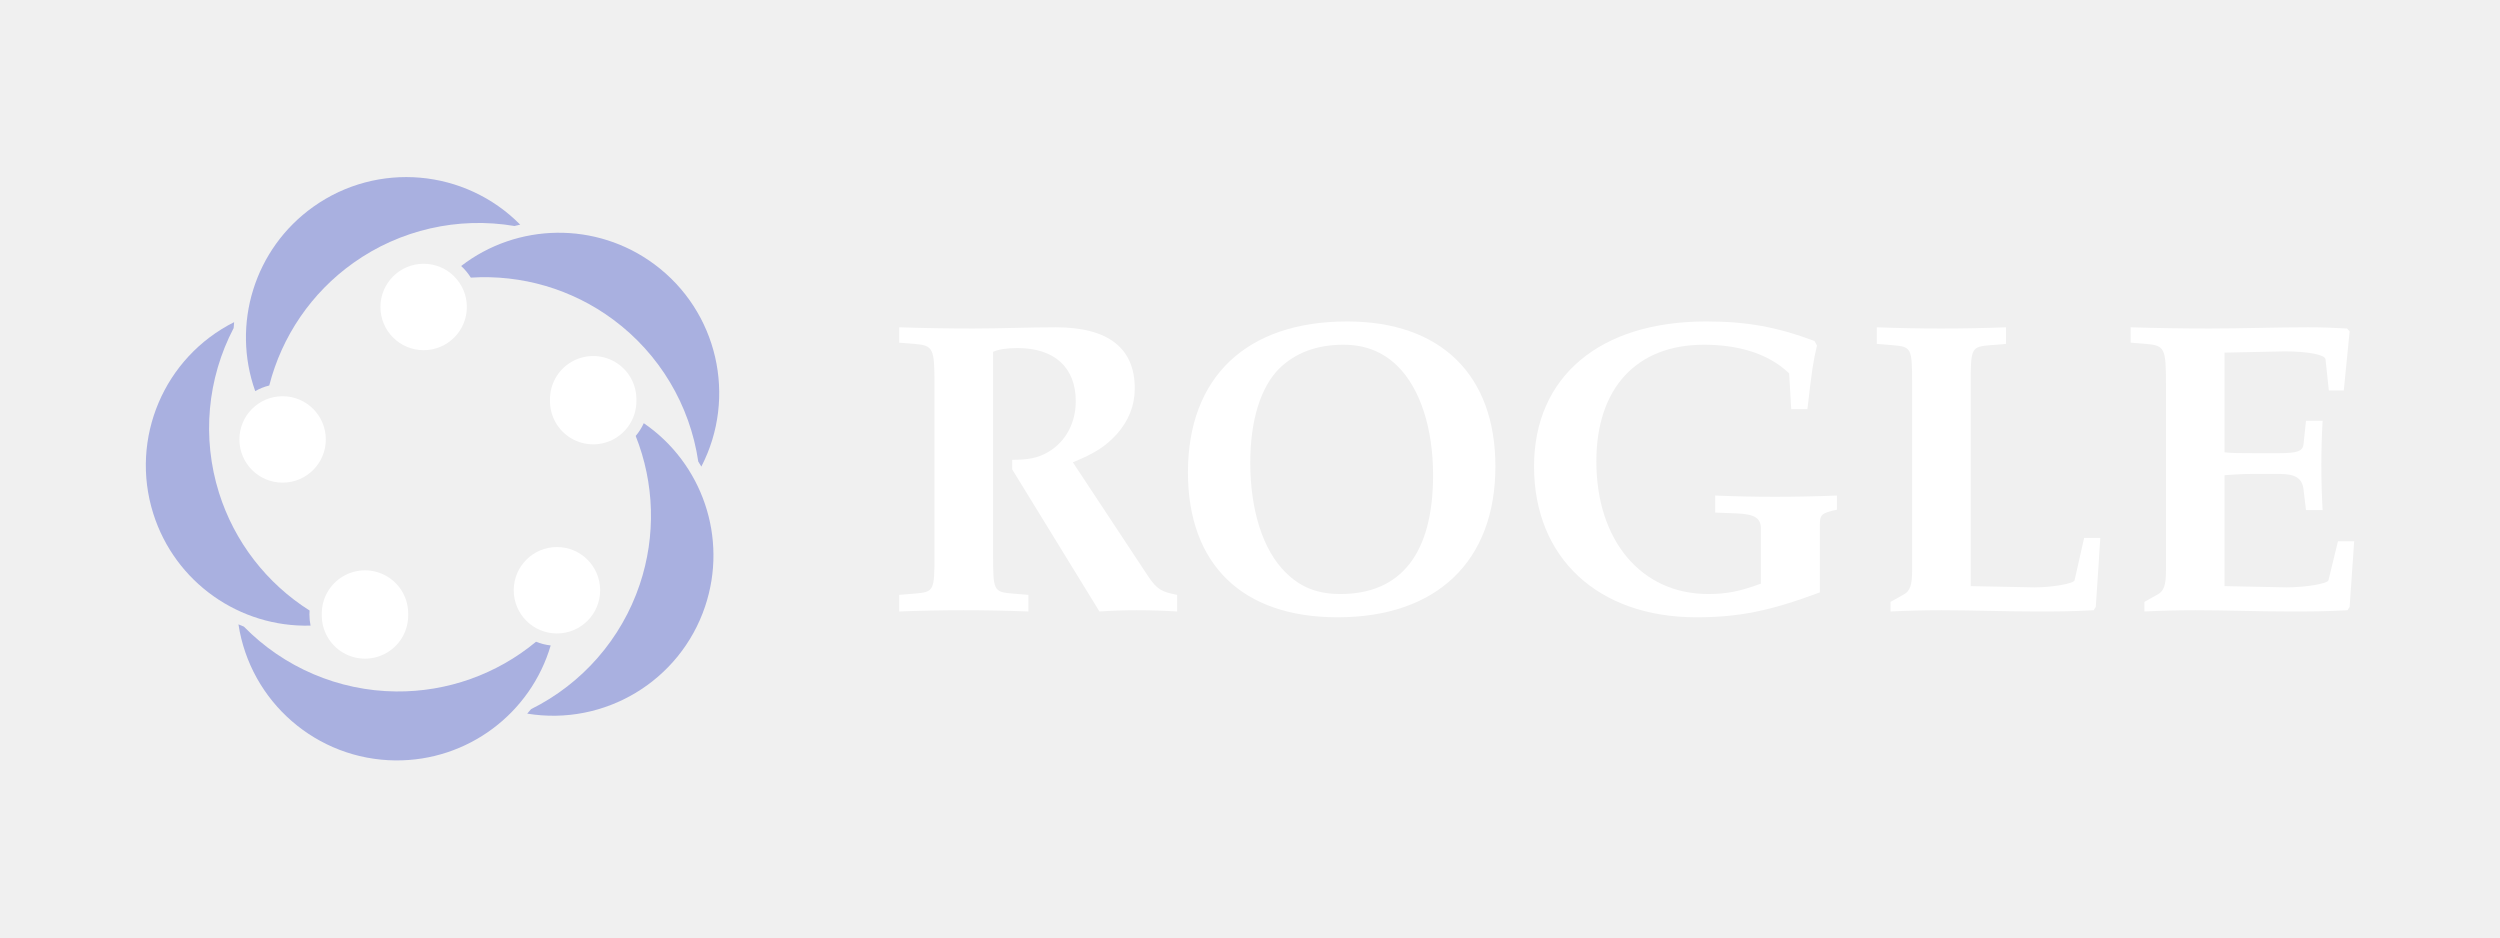
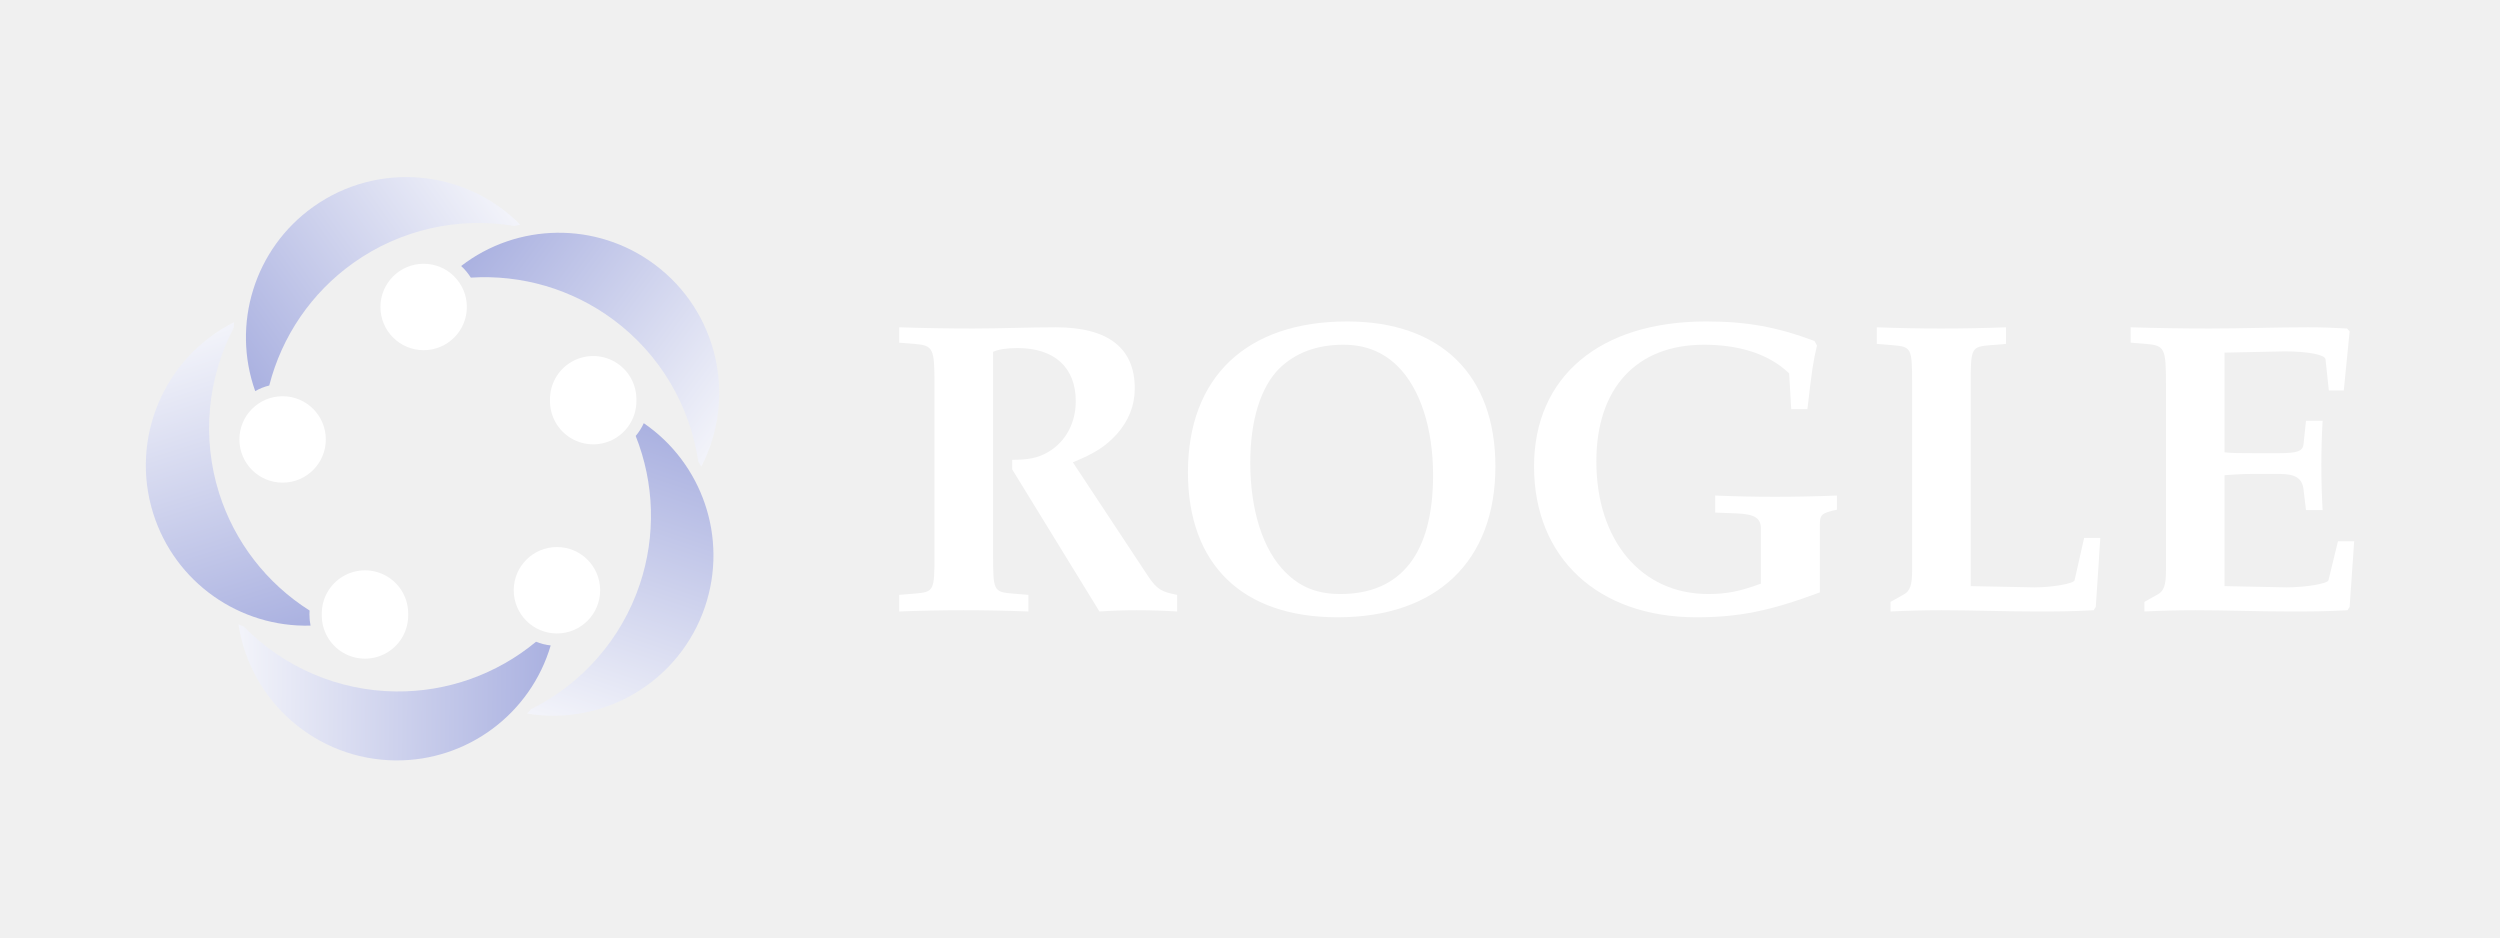
<svg xmlns="http://www.w3.org/2000/svg" width="1200" height="450" viewBox="0 0 1200 450" fill-rule="nonzero" role="img" aria-labelledby="titulo descripcion">
+   <defs>
+     <linearGradient id="i-brazo-1" gradientUnits="userSpaceOnUse" x1="312.64" y1="134.88" x2="435.09" y2="225.73">
+       <stop offset="0" stop-color="#A9B0E0" />
+       <stop offset="1" stop-color="#F3F4FA" />
+     </linearGradient>
+     <linearGradient id="i-brazo-2" gradientUnits="userSpaceOnUse" x1="399.05" y1="197.65" x2="350.48" y2="342.19">
+       <stop offset="0" stop-color="#A9B0E0" />
+       <stop offset="1" stop-color="#F3F4FA" />
+     </linearGradient>
+     <linearGradient id="i-brazo-3" gradientUnits="userSpaceOnUse" x1="366.04" y1="299.23" x2="213.58" y2="297.7">
+       <stop offset="0" stop-color="#A9B0E0" />
+       <stop offset="1" stop-color="#F3F4FA" />
+     </linearGradient>
+     <linearGradient id="i-brazo-4" gradientUnits="userSpaceOnUse" x1="259.24" y1="299.23" x2="213.58" y2="153.75">
+       <stop offset="0" stop-color="#A9B0E0" />
+       <stop offset="1" stop-color="#F3F4FA" />
+     </linearGradient>
+     <linearGradient id="i-brazo-5" gradientUnits="userSpaceOnUse" x1="226.24" y1="197.65" x2="350.48" y2="109.27">
+       <stop offset="0" stop-color="#A9B0E0" />
+       <stop offset="1" stop-color="#F3F4FA" />
+     </linearGradient>
+   </defs>
  <g id="isotipo" transform="translate(-99.39 0.00)">
-     <path id="brazo-1" fill="#A9B0E0" d="M320.74 127.68C347.63 106.95 385.56 106.13 413.51 126.87C443.87 149.39 453.3 190.55 436.04 223.96Q435.32 222.74 434.56 221.55C430.56 194.39 415.93 169.87 393.79 153.45C373.99 138.75 349.72 131.69 325.38 133.26C324.09 131.19 322.53 129.31 320.74 127.68Z" />
-     <path id="brazo-2" fill="#A9B0E0" d="M354.3 340.39C378.88 328.19 397.68 306.7 406.46 280.57C414.32 257.19 413.54 231.93 404.52 209.26C406.08 207.42 407.39 205.36 408.4 203.13C436.42 222.3 448.92 258.12 437.83 291.11C425.79 326.95 389.56 348.63 352.45 342.54Q353.4 341.48 354.3 340.39Z" />
-     <path id="brazo-3" fill="#A9B0E0" d="M213.85 299.69Q215.15 300.26 216.46 300.78C235.66 320.39 261.92 331.63 289.48 331.9C314.13 332.15 337.92 323.6 356.69 308.03C358.9 308.93 361.26 309.54 363.72 309.81C354.15 342.38 323.95 365.34 289.14 365C251.34 364.62 219.53 336.86 213.85 299.69Z" />
-     <path id="brazo-4" fill="#A9B0E0" d="M172.93 246.42C161.61 210.35 178.17 171.51 211.77 154.63Q211.64 156.04 211.55 157.45C198.83 181.77 196.25 210.21 204.5 236.51C211.89 260.04 227.37 280.02 247.99 293.05C247.94 293.68 247.92 294.32 247.92 294.96C247.92 296.79 248.1 298.57 248.45 300.29C214.52 301.25 183.35 279.63 172.93 246.42Z" />
-     <path id="brazo-5" fill="#A9B0E0" d="M221.89 187.73C210.49 155.75 221.43 119.42 249.79 99.25C280.6 77.33 322.65 81.09 349.09 107.83Q347.7 108.13 346.34 108.48C319.28 103.9 291.43 110.24 268.98 126.21C248.88 140.51 234.66 161.41 228.63 185.04C226.24 185.63 223.98 186.54 221.89 187.73Z" />
+     <path id="brazo-1" fill="url(#i-brazo-1)" d="M320.74 127.68C347.63 106.95 385.56 106.13 413.51 126.87C443.87 149.39 453.3 190.55 436.04 223.96Q435.32 222.74 434.56 221.55C430.56 194.39 415.93 169.87 393.79 153.45C373.99 138.75 349.72 131.69 325.38 133.26C324.09 131.19 322.53 129.31 320.74 127.68Z" />
+     <path id="brazo-2" fill="url(#i-brazo-2)" d="M354.3 340.39C378.88 328.19 397.68 306.7 406.46 280.57C414.32 257.19 413.54 231.93 404.52 209.26C406.08 207.42 407.39 205.36 408.4 203.13C436.42 222.3 448.92 258.12 437.83 291.11C425.79 326.95 389.56 348.63 352.45 342.54Q353.4 341.48 354.3 340.39Z" />
+     <path id="brazo-3" fill="url(#i-brazo-3)" d="M213.85 299.69Q215.15 300.26 216.46 300.78C235.66 320.39 261.92 331.63 289.48 331.9C314.13 332.15 337.92 323.6 356.69 308.03C358.9 308.93 361.26 309.54 363.72 309.81C354.15 342.38 323.95 365.34 289.14 365C251.34 364.62 219.53 336.86 213.85 299.69Z" />
+     <path id="brazo-4" fill="url(#i-brazo-4)" d="M172.93 246.42C161.61 210.35 178.17 171.51 211.77 154.63Q211.64 156.04 211.55 157.45C198.83 181.77 196.25 210.21 204.5 236.51C211.89 260.04 227.37 280.02 247.99 293.05C247.94 293.68 247.92 294.32 247.92 294.96C247.92 296.79 248.1 298.57 248.45 300.29C214.52 301.25 183.35 279.63 172.93 246.42Z" />
+     <path id="brazo-5" fill="url(#i-brazo-5)" d="M221.89 187.73C210.49 155.75 221.43 119.42 249.79 99.25C280.6 77.33 322.65 81.09 349.09 107.83Q347.7 108.13 346.34 108.48C319.28 103.9 291.43 110.24 268.98 126.21C248.88 140.51 234.66 161.41 228.63 185.04C226.24 185.63 223.98 186.54 221.89 187.73Z" />
    <path id="personas" fill="#FFFFFF" d="M282 147.35A20.74 20.74 0 1 1 323.48 147.35A20.74 20.74 0 1 1 282 147.35ZM363.39 192.09A20.74 20.74 0 1 1 404.86 192.09A20.74 20.74 0 1 1 363.39 192.09ZM345.98 283.32A20.74 20.74 0 1 1 387.46 283.32A20.74 20.74 0 1 1 345.98 283.32ZM253.85 294.96A20.74 20.74 0 1 1 295.32 294.96A20.74 20.74 0 1 1 253.85 294.96ZM214.3 210.93A20.74 20.74 0 1 1 255.78 210.93A20.74 20.74 0 1 1 214.3 210.93Z" />
  </g>
  <g id="logotipo" transform="translate(-99.39 0.00)">
    <path id="letra-R" fill="#FFFFFF" d="M531 293.51C541.37 293.11 551.54 292.91 561.91 292.91C572.28 292.91 582.65 293.11 593.02 293.51V285.53L585.64 284.93C576.27 284.13 576.07 283.73 576.07 265.98V168.86C578.86 167.67 582.65 167.07 587.84 167.07C605.59 167.07 615.76 176.44 615.76 192.59C615.76 203.16 610.77 212.14 602.59 216.92C597.61 219.92 592.62 220.71 585.24 220.71V225.3L627.12 293.51C633.11 293.11 639.09 292.91 645.07 292.91C651.46 292.91 658.04 293.11 664.42 293.51V285.53C657.24 284.13 654.85 283.14 650.46 276.55L614.36 221.91C625.53 217.32 630.12 214.13 635.5 208.35C641.08 201.97 644.08 194.79 644.08 186.41C644.08 167.07 631.31 157.1 606.18 157.1C593.02 157.1 579.66 157.69 566.5 157.69C554.73 157.69 542.77 157.5 531 157.1V164.48L538.38 165.07C547.35 165.87 547.95 167.07 547.95 184.62V265.98C547.95 283.73 547.75 284.13 538.38 284.93L531 285.53Z" />
    <path id="letra-O" fill="#FFFFFF" d="M669.6 226.7C669.6 270.97 695.73 296.3 741.4 296.3C789.06 296.3 817.18 269.37 817.18 223.9C817.18 180.03 791.06 154.3 745.98 154.3C697.72 154.3 669.6 181.03 669.6 226.7ZM699.52 222.11C699.52 201.77 704.5 185.81 713.48 176.84C721.26 169.26 731.63 165.47 744.19 165.47C754.76 165.47 763.14 168.86 770.12 175.64C781.08 186.41 787.27 205.56 787.27 228.09C787.27 265.59 771.91 285.13 742.79 285.13C731.82 285.13 723.65 281.94 716.47 274.76C705.7 264.19 699.52 245.04 699.52 222.11Z" />
    <path id="letra-G" fill="#FFFFFF" d="M835.73 223.9C835.73 267.78 866.44 296.3 913.7 296.3C933.85 296.3 949 293.31 972.93 284.33V251.82C972.93 247.04 973.73 246.24 981.11 244.65V237.86C971.14 238.26 961.17 238.46 951.2 238.46C941.62 238.46 932.25 238.26 922.68 237.86V246.04L933.25 246.44C941.62 246.84 944.62 248.63 944.62 253.82V280.14C934.44 283.93 927.86 285.13 919.29 285.13C887.18 285.13 865.64 259.4 865.64 221.51C865.64 186.41 884.79 165.47 917.29 165.47C932.05 165.47 947.41 168.86 958.18 179.23L959.17 196.38H966.95C969.15 177.24 969.74 173.45 971.54 165.87L970.34 163.68C952.19 156.9 937.83 154.3 918.29 154.3C867.24 154.3 835.73 180.83 835.73 223.9Z" />
    <path id="letra-L" fill="#FFFFFF" d="M1000.26 165.07 1007.63 165.67C1017.01 166.47 1017.21 166.87 1017.21 184.62V273.96C1017.21 280.74 1016.21 283.73 1013.22 285.33L1006.84 288.92V293.51C1015.01 293.11 1023.19 292.91 1031.37 292.91C1046.32 292.91 1061.48 293.51 1076.44 293.51C1087.41 293.51 1092.99 293.51 1104.36 292.91L1105.36 291.31L1107.55 258.21H1099.77L1095.18 278.55C1094.79 280.14 1084.42 281.94 1075.84 281.94L1045.33 281.34V184.62C1045.33 166.87 1045.53 166.47 1054.9 165.67L1062.28 165.07V157.1C1051.91 157.5 1041.54 157.69 1031.17 157.69C1020.8 157.69 1010.63 157.5 1000.26 157.1Z" />
    <path id="letra-E" fill="#FFFFFF" d="M1122.11 164.48 1129.49 165.07C1138.46 165.87 1139.06 167.07 1139.06 184.62V273.96C1139.06 280.74 1138.06 283.73 1135.07 285.33L1128.69 288.92V293.51C1136.86 293.11 1145.04 292.91 1153.22 292.91C1168.18 292.91 1183.33 293.51 1198.29 293.51C1209.26 293.51 1214.84 293.51 1226.21 292.91L1227.21 291.31L1229.4 259.8H1221.62L1217.04 278.55C1216.64 280.14 1206.07 281.94 1196.89 281.94L1167.18 281.34V228.09C1172.76 227.69 1176.15 227.49 1180.54 227.49H1193.7C1201.28 227.49 1204.47 229.69 1205.07 234.87L1206.27 244.84H1214.24C1213.84 237.67 1213.64 230.49 1213.64 223.31C1213.64 216.13 1213.84 209.15 1214.24 201.97H1206.27L1205.07 213.34C1204.67 216.53 1202.08 217.52 1193.7 217.52H1180.54C1173.96 217.52 1171.17 217.52 1167.18 217.12V169.26L1196.1 168.66C1207.06 168.66 1215.44 170.26 1215.64 172.45L1217.23 187.41H1224.41L1227.21 159.09L1226.01 157.69C1218.63 157.3 1214.44 157.1 1207.06 157.1C1191.31 157.1 1175.75 157.69 1160 157.69C1147.43 157.69 1134.67 157.5 1122.11 157.1Z" />
  </g>
</svg>
